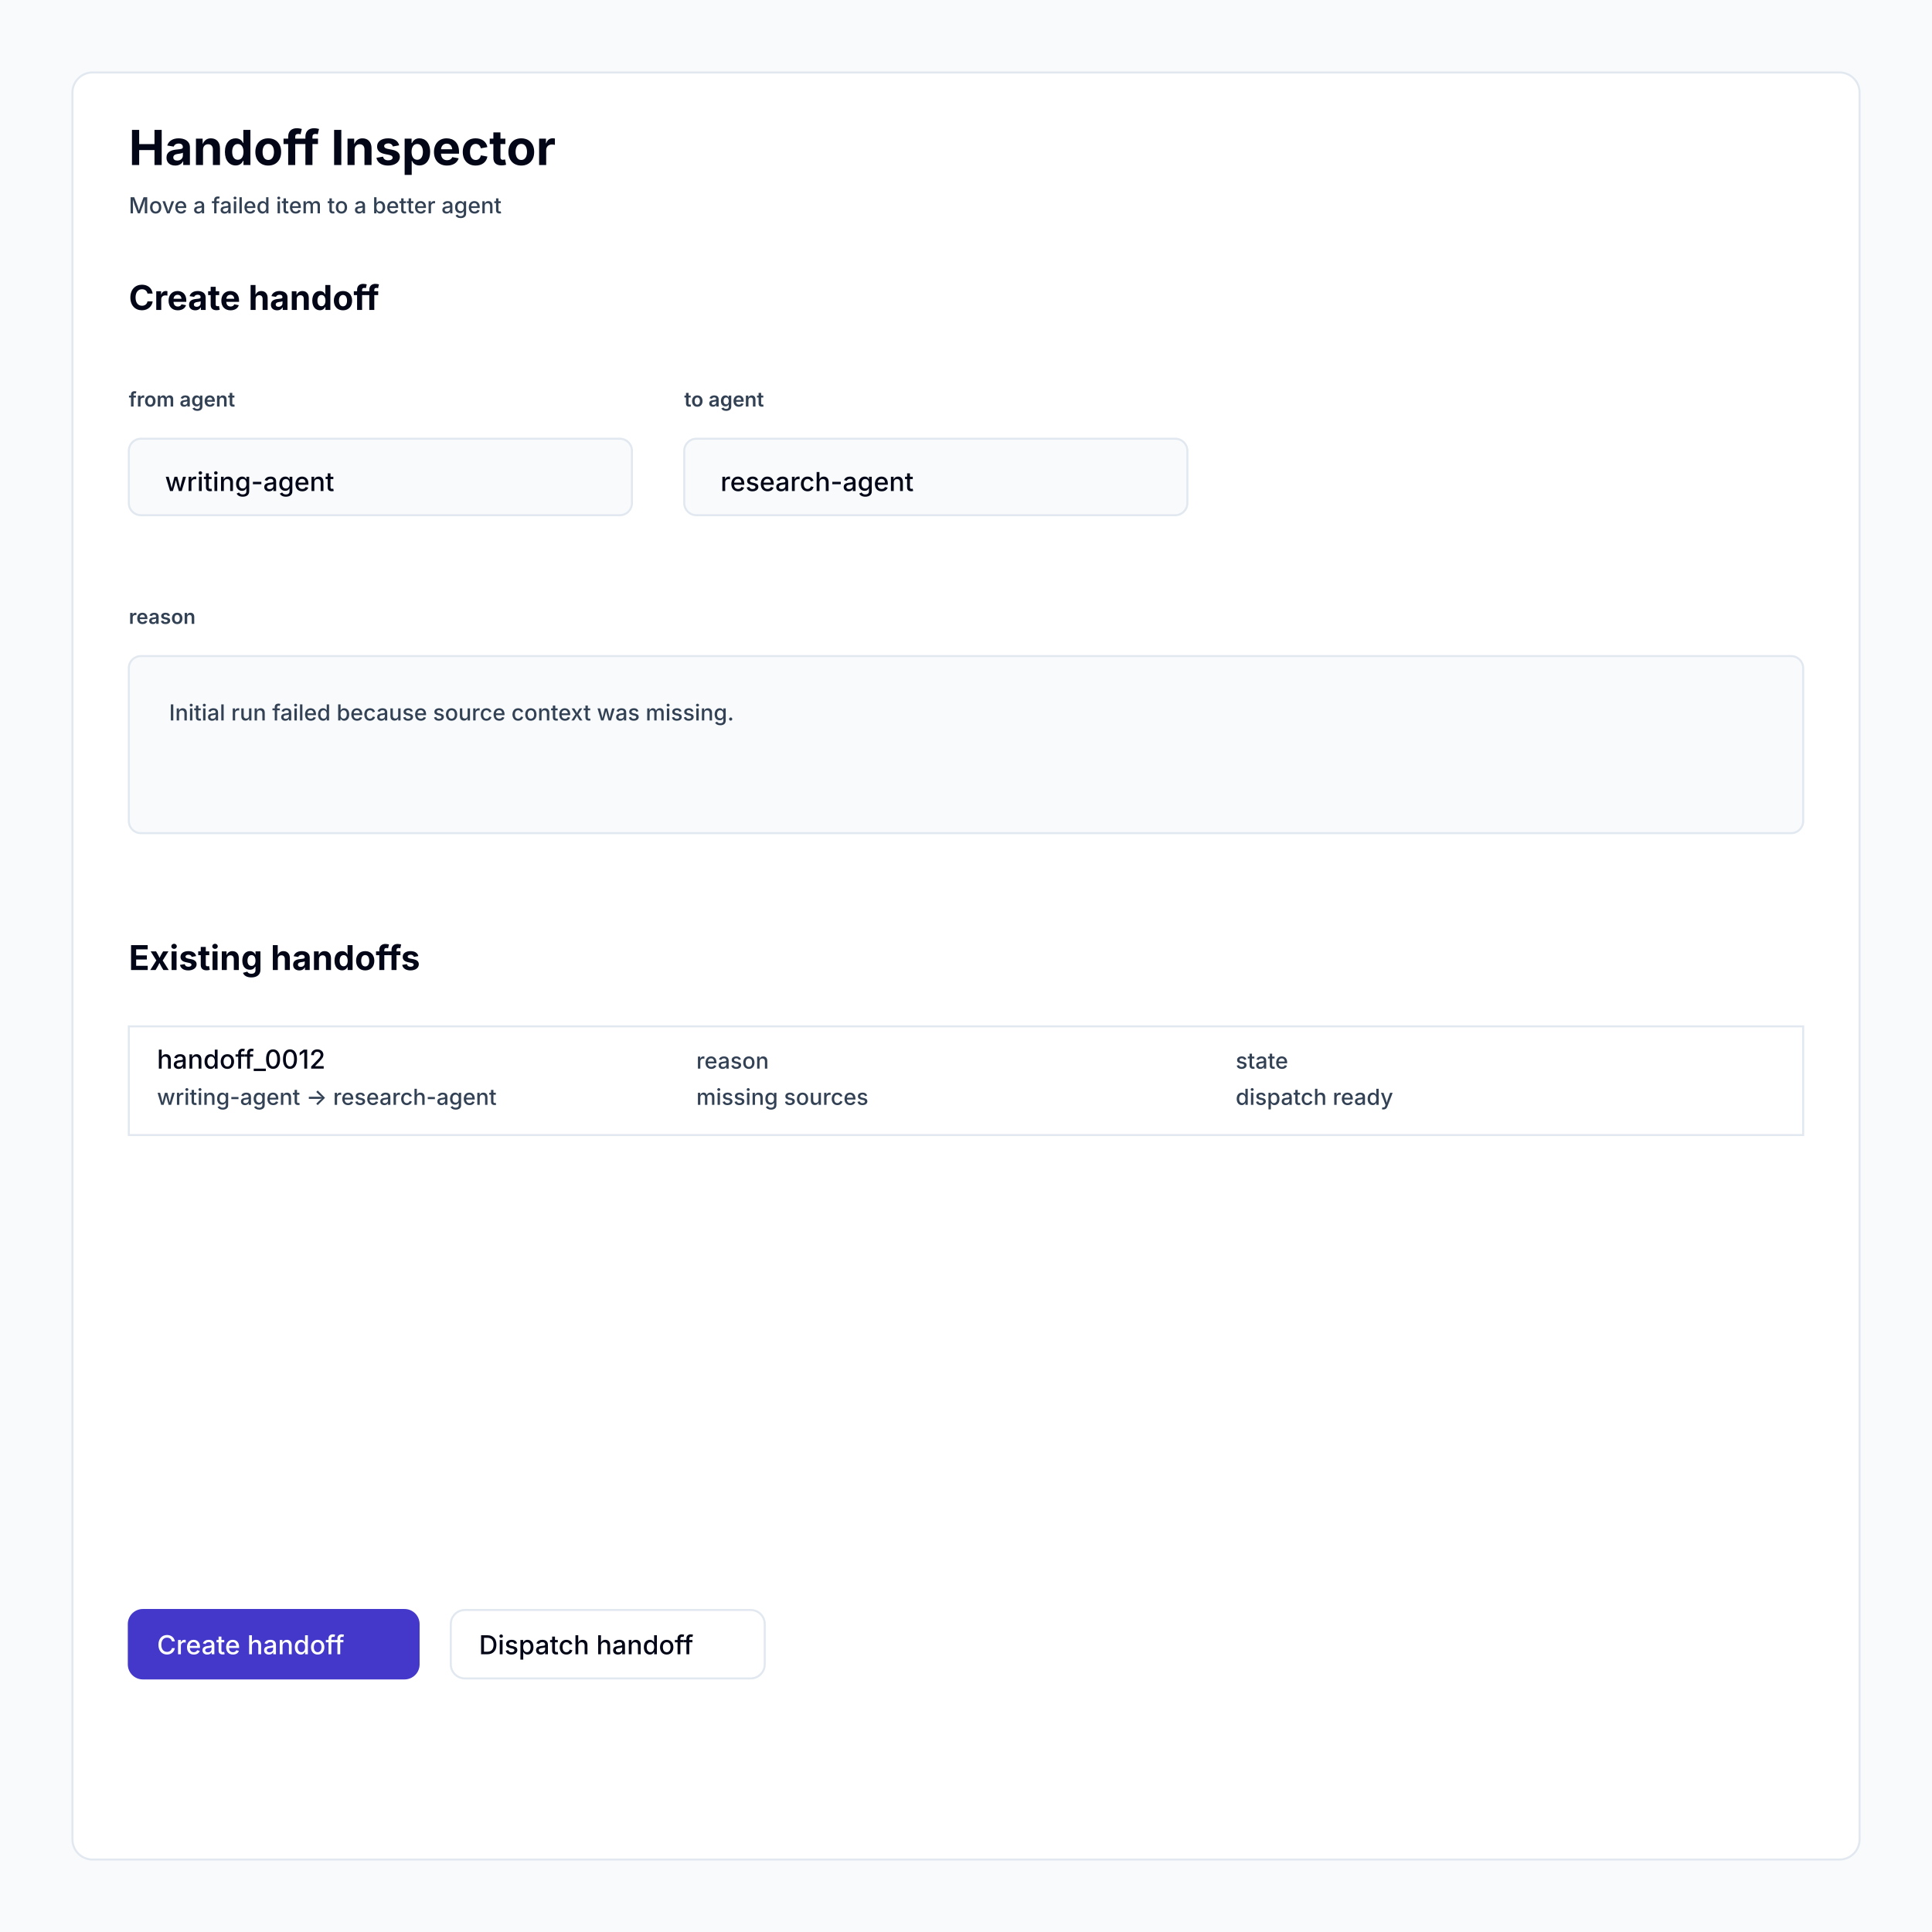
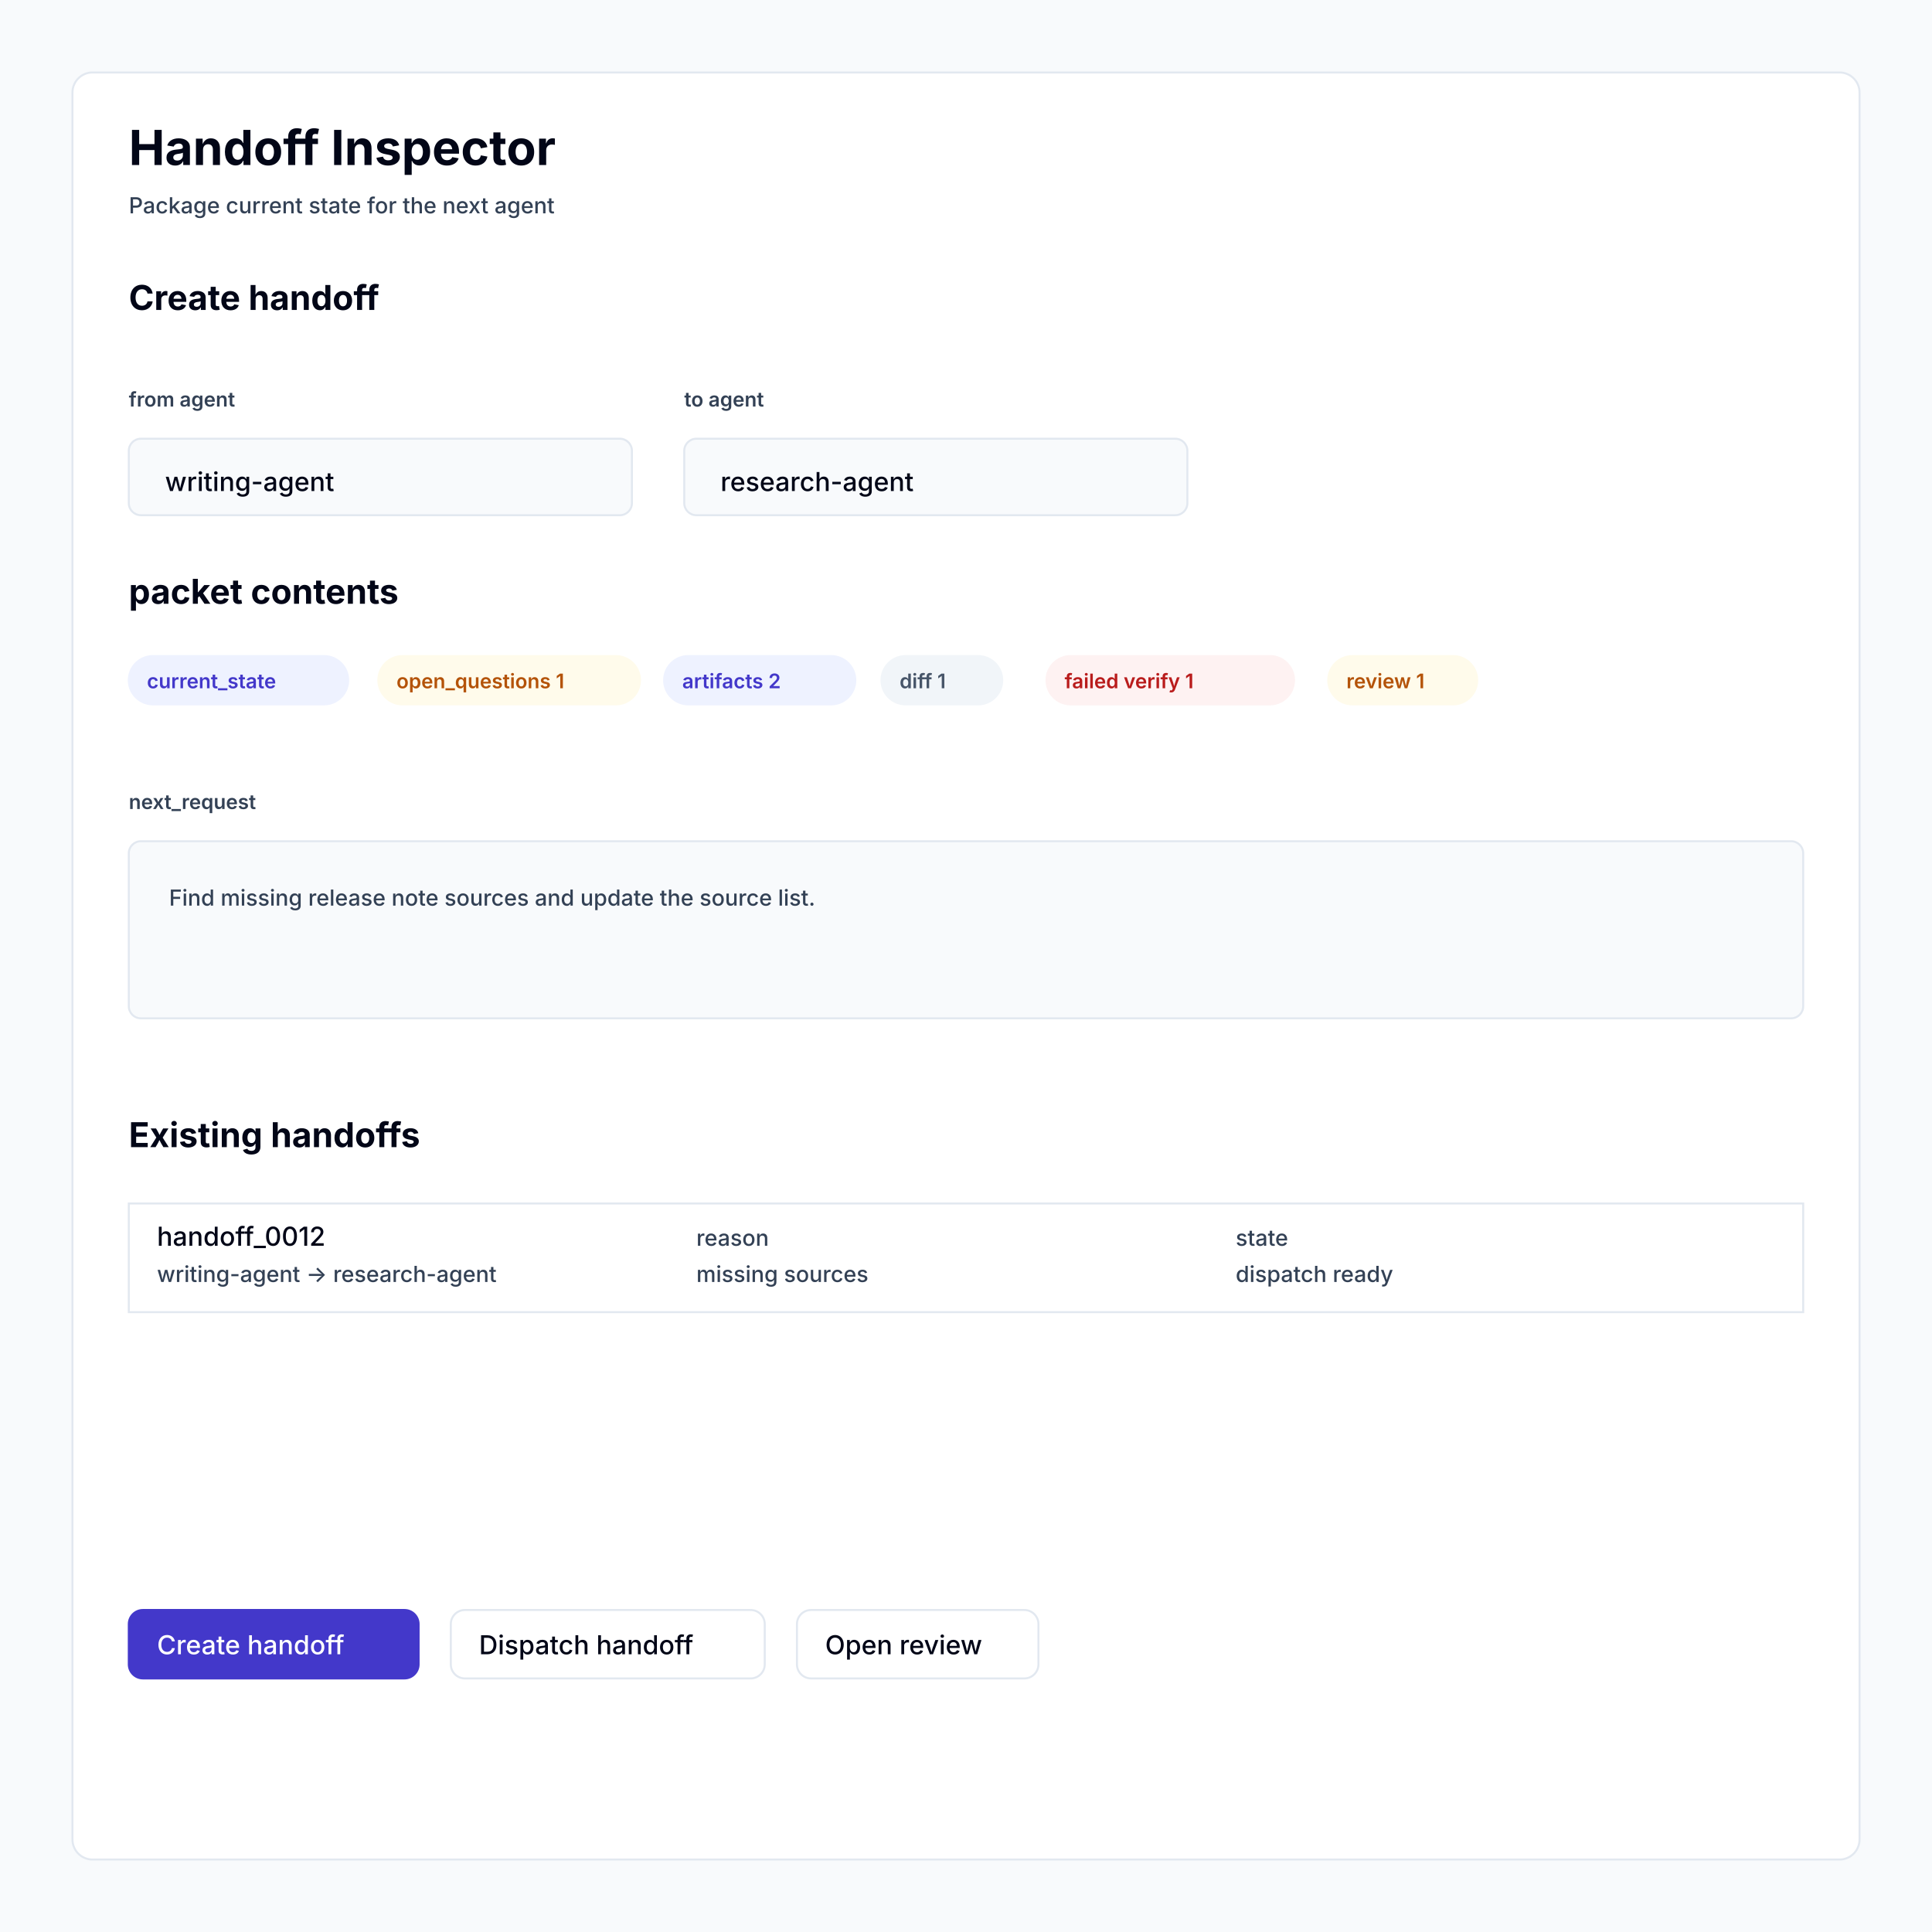
<svg xmlns="http://www.w3.org/2000/svg" width="960" height="960" viewBox="0 0 960 960">
  <rect width="960" height="960" fill="#f8fafc" />
  <style>
    .title{font:700 24px Inter,Segoe UI,"Yu Gothic UI",Meiryo,Arial,sans-serif;fill:#020617}
    .h2{font:700 17px Inter,Segoe UI,"Yu Gothic UI",Meiryo,Arial,sans-serif;fill:#020617}
    .h3{font:700 14px Inter,Segoe UI,"Yu Gothic UI",Meiryo,Arial,sans-serif;fill:#020617}
    .body{font:500 13px Inter,Segoe UI,"Yu Gothic UI",Meiryo,Arial,sans-serif;fill:#020617}
    .small{font:500 11px Inter,Segoe UI,"Yu Gothic UI",Meiryo,Arial,sans-serif;fill:#334155}
    .tiny{font:600 10px Inter,Segoe UI,"Yu Gothic UI",Meiryo,Arial,sans-serif;fill:#334155}
    .mono{font:500 12px Consolas,Menlo,monospace;fill:#020617}
    .nav{font:650 13px Inter,Segoe UI,Arial,sans-serif;fill:#334155}
    .nav-on{font:700 13px Inter,Segoe UI,Arial,sans-serif;fill:#4338ca}
  </style>
  <rect x="36" y="36" width="888" height="888" rx="10" fill="#ffffff" stroke="#e2e8f0" />
  <text x="64" y="82" class="title">Handoff Inspector</text>
-   <text x="64" y="106" class="small">Move a failed item to a better agent</text>
+   <text x="64" y="106" class="small">Package current state for the next agent</text>
  <text x="64" y="154" class="h2">Create handoff</text>
  <text x="64" y="202" class="tiny">from agent</text>
  <text x="340" y="202" class="tiny">to agent</text>
  <rect x="64" y="218" width="250" height="38" rx="6" fill="#f8fafc" stroke="#e2e8f0" />
  <rect x="340" y="218" width="250" height="38" rx="6" fill="#f8fafc" stroke="#e2e8f0" />
  <text x="82" y="244" class="body">writing-agent</text>
  <text x="358" y="244" class="body">research-agent</text>
-   <text x="64" y="310" class="tiny">reason</text>
-   <rect x="64" y="326" width="832" height="88" rx="6" fill="#f8fafc" stroke="#e2e8f0" />
-   <text x="84" y="358" class="small">Initial run failed because source context was missing.</text>
-   <text x="64" y="482" class="h2">Existing handoffs</text>
-   <rect x="64" y="510" width="832" height="54" rx="0" fill="#ffffff" stroke="#e2e8f0" />
-   <text x="78" y="531" class="body">handoff_0012</text>
-   <text x="78" y="549" class="small">writing-agent -&gt; research-agent</text>
-   <text x="346" y="531" class="small">reason</text>
-   <text x="346" y="549" class="small">missing sources</text>
-   <text x="614" y="531" class="small">state</text>
-   <text x="614" y="549" class="small">dispatch ready</text>
+   <text x="64" y="300" class="h2">packet contents</text>
+   <rect x="64" y="326" width="109" height="24" rx="12" fill="#eef2ff" stroke="#eef2ff" />
+   <text x="73" y="342" class="tiny" style="fill:#4338ca">current_state</text>
+   <rect x="188" y="326" width="130" height="24" rx="12" fill="#fffbeb" stroke="#fffbeb" />
+   <text x="197" y="342" class="tiny" style="fill:#b45309">open_questions 1</text>
+   <rect x="330" y="326" width="95" height="24" rx="12" fill="#eef2ff" stroke="#eef2ff" />
+   <text x="339" y="342" class="tiny" style="fill:#4338ca">artifacts 2</text>
+   <rect x="438" y="326" width="60" height="24" rx="12" fill="#f1f5f9" stroke="#f1f5f9" />
+   <text x="447" y="342" class="tiny" style="fill:#475569">diff 1</text>
+   <rect x="520" y="326" width="123" height="24" rx="12" fill="#fef2f2" stroke="#fef2f2" />
+   <text x="529" y="342" class="tiny" style="fill:#b91c1c">failed verify 1</text>
+   <rect x="660" y="326" width="74" height="24" rx="12" fill="#fffbeb" stroke="#fffbeb" />
+   <text x="669" y="342" class="tiny" style="fill:#b45309">review 1</text>
+   <text x="64" y="402" class="tiny">next_request</text>
+   <rect x="64" y="418" width="832" height="88" rx="6" fill="#f8fafc" stroke="#e2e8f0" />
+   <text x="84" y="450" class="small">Find missing release note sources and update the source list.</text>
+   <text x="64" y="570" class="h2">Existing handoffs</text>
+   <rect x="64" y="598" width="832" height="54" rx="0" fill="#ffffff" stroke="#e2e8f0" />
+   <text x="78" y="619" class="body">handoff_0012</text>
+   <text x="78" y="637" class="small">writing-agent -&gt; research-agent</text>
+   <text x="346" y="619" class="small">reason</text>
+   <text x="346" y="637" class="small">missing sources</text>
+   <text x="614" y="619" class="small">state</text>
+   <text x="614" y="637" class="small">dispatch ready</text>
  <rect x="64" y="800" width="144" height="34" rx="7" fill="#4338ca" stroke="#4338ca" />
  <text x="78" y="822" class="body" style="fill:#ffffff">Create handoff</text>
  <rect x="224" y="800" width="156" height="34" rx="7" fill="#ffffff" stroke="#e2e8f0" />
  <text x="238" y="822" class="body" style="fill:#020617">Dispatch handoff</text>
+   <rect x="396" y="800" width="120" height="34" rx="7" fill="#ffffff" stroke="#e2e8f0" />
+   <text x="410" y="822" class="body" style="fill:#020617">Open review</text>
</svg>
